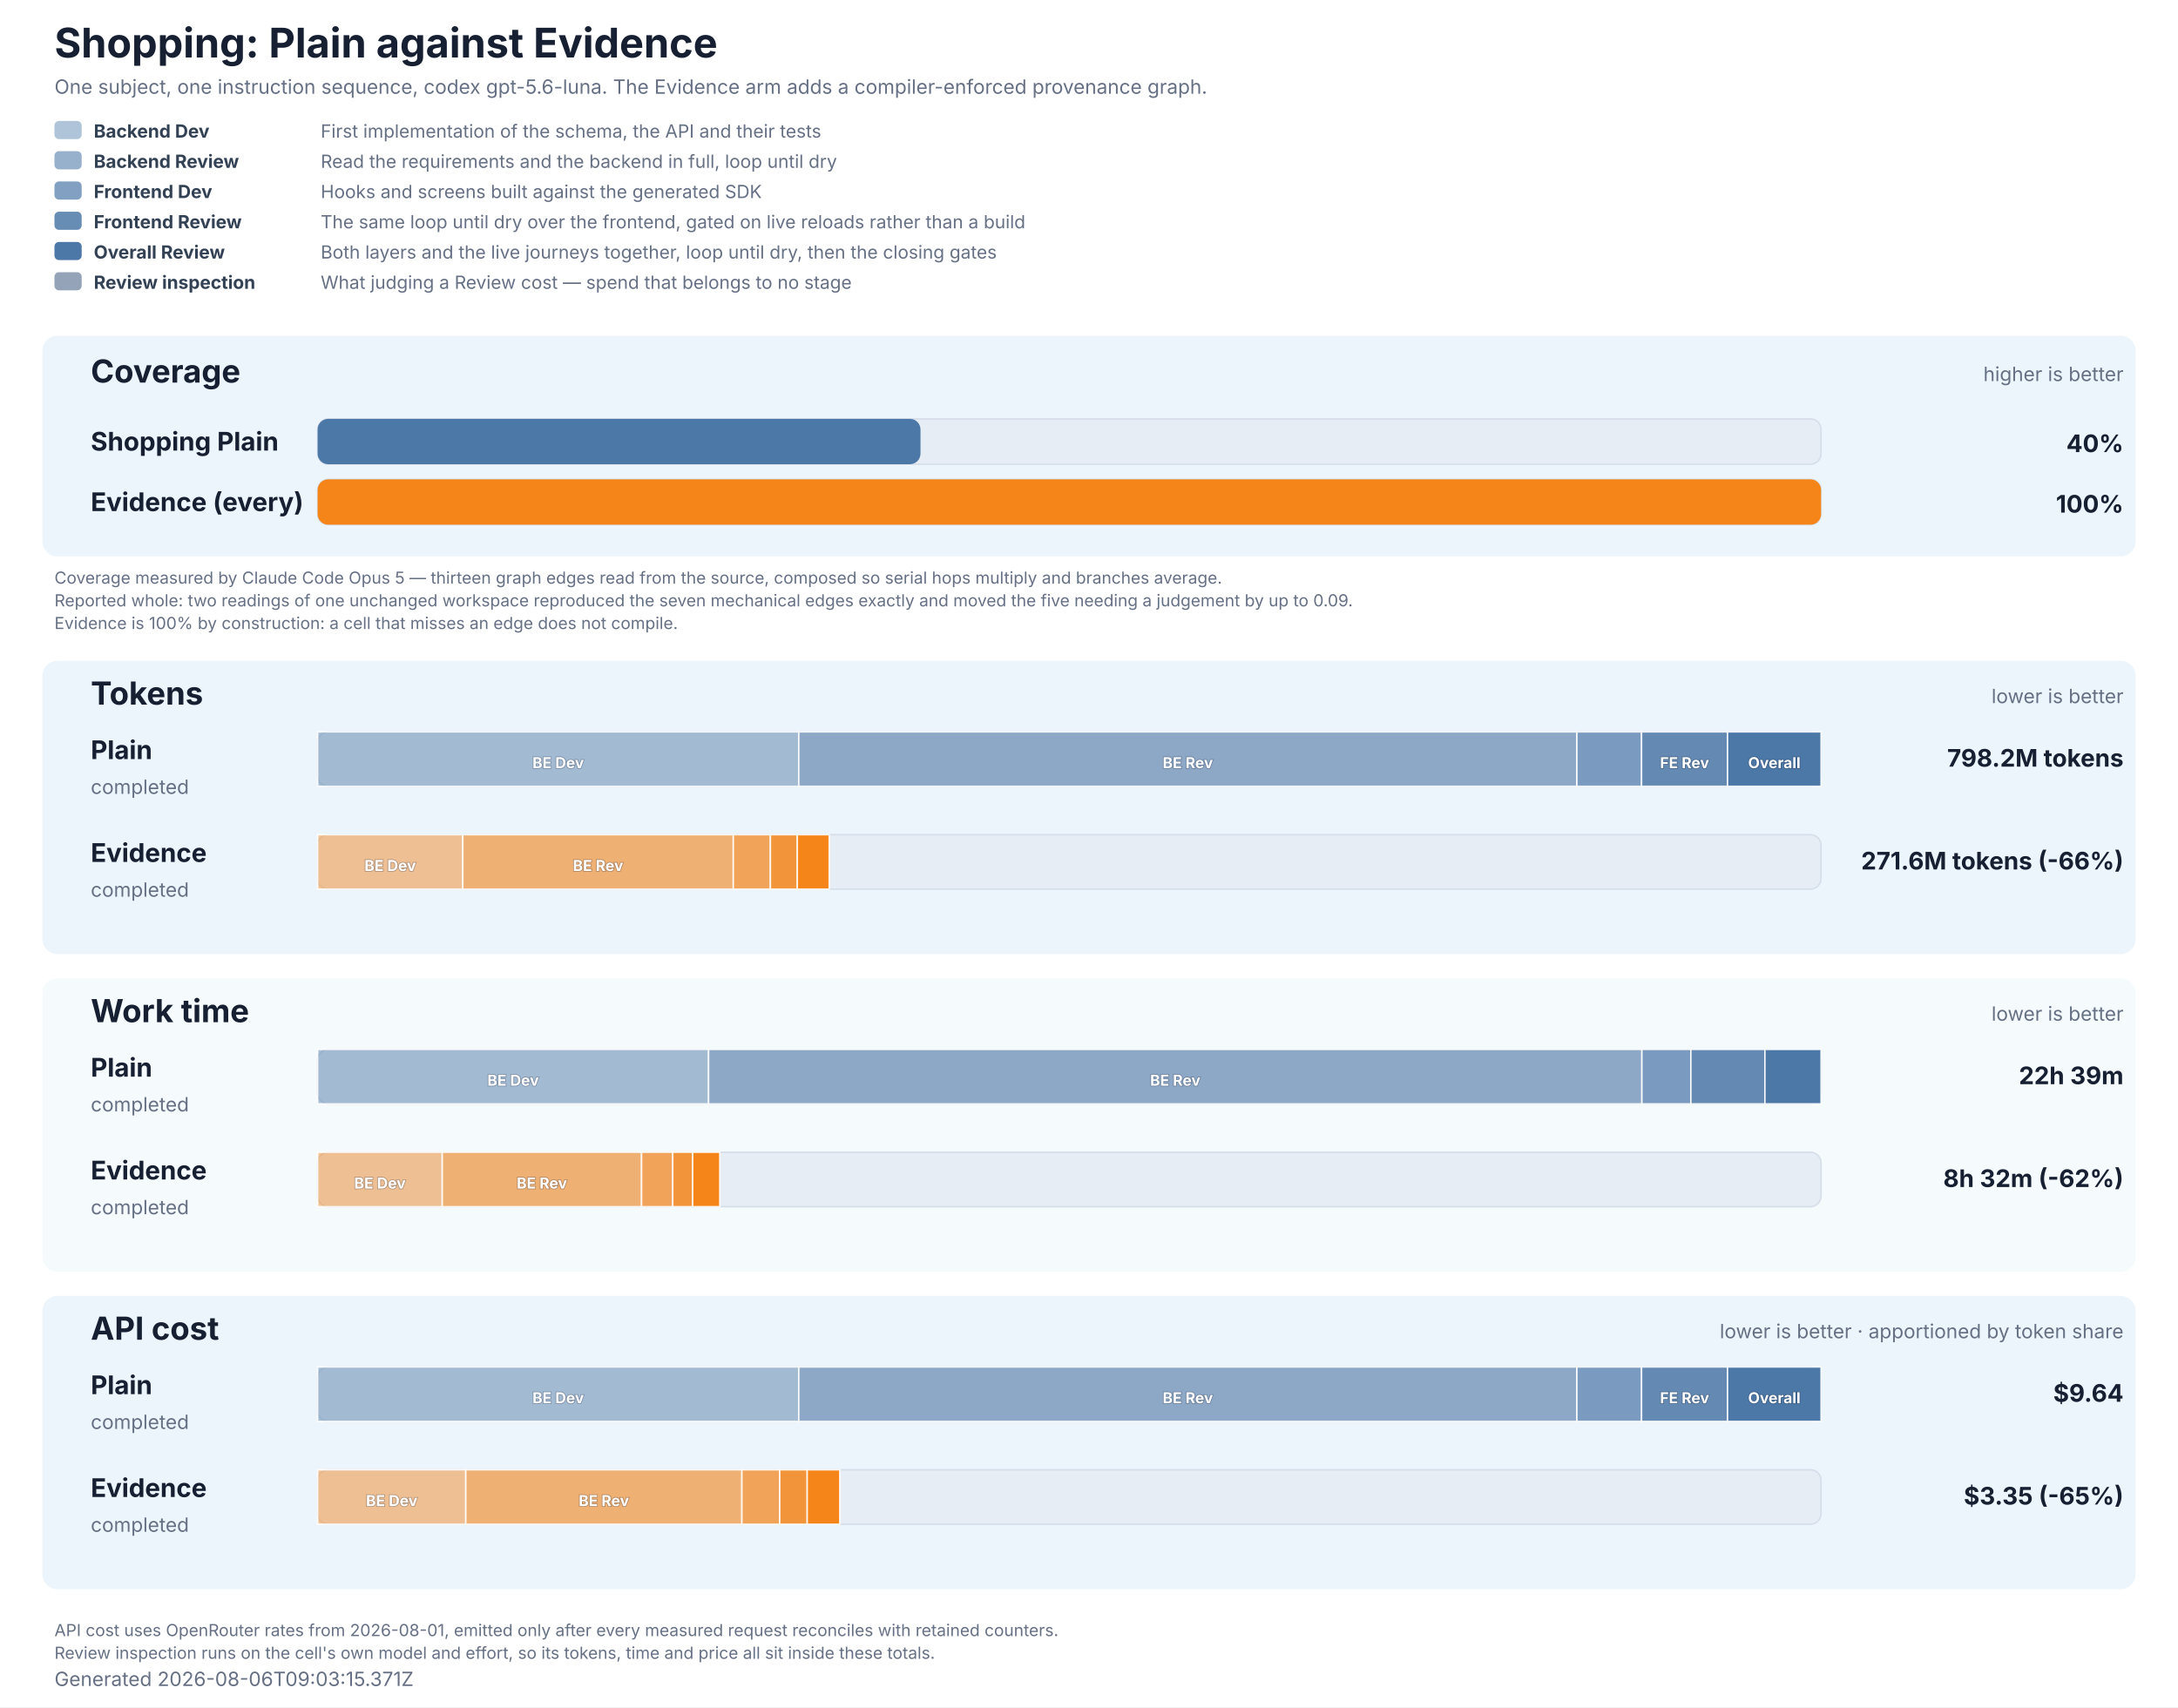
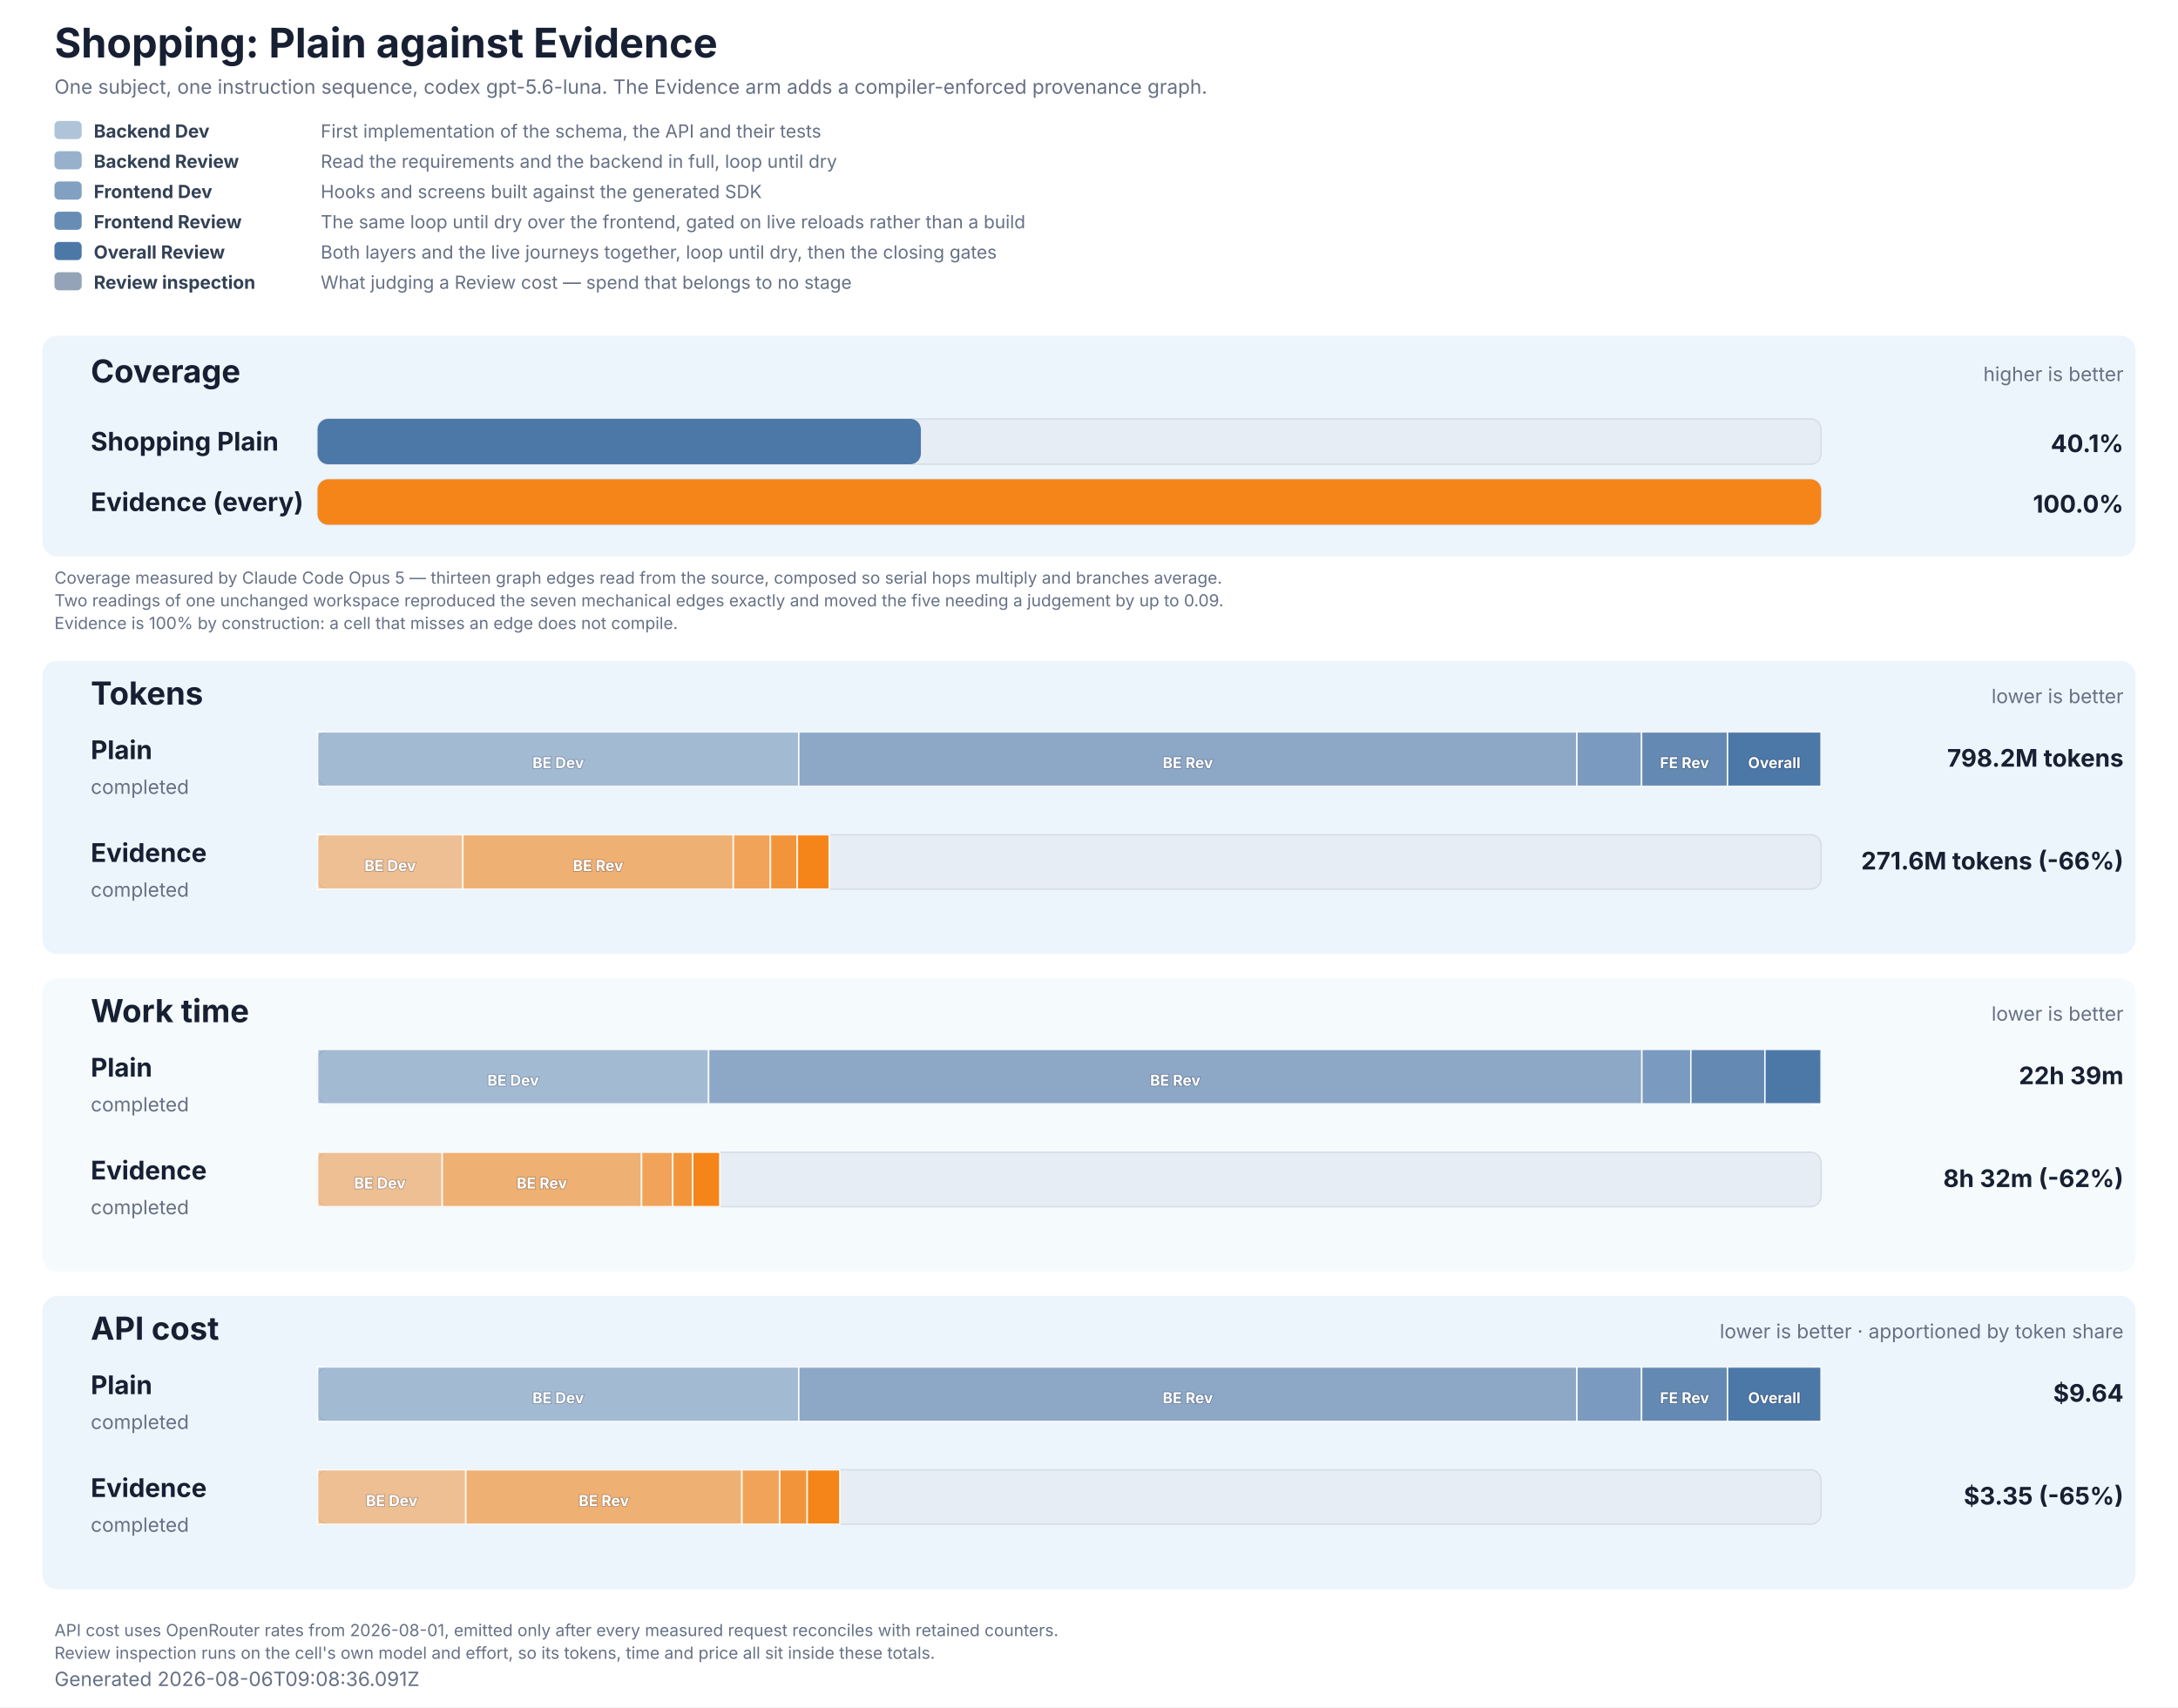
<svg xmlns="http://www.w3.org/2000/svg" role="img" aria-labelledby="title description" viewBox="0 0 1440 1129" width="1440" height="1129">
  <style>
  text { font-family: Inter, ui-sans-serif, system-ui, -apple-system, BlinkMacSystemFont, 'Segoe UI', sans-serif; fill: #172033; }
  .title { font-size: 27px; font-weight: 700; }
  .subtitle, .generated, .group-meta, .row-status { font-size: 13px; fill: #667085; }
  .group { fill: #e8f2fb; }
  .group-title { font-size: 21px; font-weight: 700; }
  .row-label { font-size: 17px; font-weight: 700; }
  .value { font-size: 16px; font-weight: 700; }
  .cost-value { font-size: 13px; font-weight: 600; fill: #526b82; }
  .legend { font-size: 12px; fill: #667085; }
  .legend-label { font-size: 12px; font-weight: 700; fill: #334155; }
  .segment-label { font-size: 10px; font-weight: 700; fill: #ffffff; paint-order: stroke; stroke: #172033; stroke-opacity: 0.28; stroke-width: 1px; }
  .phase-segment { stroke: #ffffff; stroke-opacity: 0.86; stroke-width: 1px; }
  .track { fill: #e7edf4; stroke: #d5dee9; stroke-width: 1px; }
  .empty { font-size: 15px; fill: #667085; }
  .table-note { font-size: 11px; fill: #667085; }
</style>
  <rect width="1440" height="1129" fill="#ffffff" />
  <text x="36" y="38" class="title">Shopping: Plain against Evidence</text>
  <text x="36" y="62" class="subtitle">One subject, one instruction sequence, codex gpt-5.6-luna. The Evidence arm adds a compiler-enforced provenance graph.</text>
  <rect x="36" y="80" width="18" height="12" rx="3" fill="#4c78a8" fill-opacity="0.44" />
  <text x="62" y="91" class="legend-label">Backend Dev</text>
  <text x="212" y="91" class="legend">First implementation of the schema, the API and their tests</text>
  <rect x="36" y="100" width="18" height="12" rx="3" fill="#4c78a8" fill-opacity="0.58" />
  <text x="62" y="111" class="legend-label">Backend Review</text>
  <text x="212" y="111" class="legend">Read the requirements and the backend in full, loop until dry</text>
  <rect x="36" y="120" width="18" height="12" rx="3" fill="#4c78a8" fill-opacity="0.7" />
  <text x="62" y="131" class="legend-label">Frontend Dev</text>
  <text x="212" y="131" class="legend">Hooks and screens built against the generated SDK</text>
  <rect x="36" y="140" width="18" height="12" rx="3" fill="#4c78a8" fill-opacity="0.84" />
  <text x="62" y="151" class="legend-label">Frontend Review</text>
  <text x="212" y="151" class="legend">The same loop until dry over the frontend, gated on live reloads rather than a build</text>
  <rect x="36" y="160" width="18" height="12" rx="3" fill="#4c78a8" fill-opacity="1" />
  <text x="62" y="171" class="legend-label">Overall Review</text>
  <text x="212" y="171" class="legend">Both layers and the live journeys together, loop until dry, then the closing gates</text>
  <rect x="36" y="180" width="18" height="12" rx="3" fill="#94a3b8" fill-opacity="1" />
  <text x="62" y="191" class="legend-label">Review inspection</text>
  <text x="212" y="191" class="legend">What judging a Review cost — spend that belongs to no stage</text>
  <rect x="28" y="222" width="1384" height="146" rx="10" class="group" fill-opacity="0.78" />
  <text x="60" y="253" class="group-title">Coverage</text>
  <text x="1404" y="252" text-anchor="end" class="group-meta">higher is better</text>
  <text x="60" y="298" class="row-label" fill="#4c78a8">Shopping Plain</text>
  <rect x="210" y="277" width="994" height="30" rx="7" class="track" />
-   <rect x="210" y="277" width="398.59" height="30" rx="7" fill="#4c78a8" data-coverage="40.1" />
-   <text x="1404" y="299" text-anchor="end" class="value" fill="#4c78a8">40%</text>
+   <rect x="210" y="277" width="398.84" height="30" rx="7" fill="#4c78a8" data-coverage="40.12511413497504" />
+   <text x="1404" y="299" text-anchor="end" class="value" fill="#4c78a8">40.1%</text>
  <text x="60" y="338" class="row-label" fill="#f58518">Evidence (every)</text>
  <rect x="210" y="317" width="994" height="30" rx="7" class="track" />
  <rect x="210" y="317" width="994.00" height="30" rx="7" fill="#f58518" data-coverage="100" />
-   <text x="1404" y="339" text-anchor="end" class="value" fill="#f58518">100%</text>
+   <text x="1404" y="339" text-anchor="end" class="value" fill="#f58518">100.0%</text>
  <text x="36" y="386" class="table-note">Coverage measured by Claude Code Opus 5 — thirteen graph edges read from the source, composed so serial hops multiply and branches average.</text>
-   <text x="36" y="401" class="table-note">Reported whole: two readings of one unchanged workspace reproduced the seven mechanical edges exactly and moved the five needing a judgement by up to 0.09.</text>
+   <text x="36" y="401" class="table-note">Two readings of one unchanged workspace reproduced the seven mechanical edges exactly and moved the five needing a judgement by up to 0.09.</text>
  <text x="36" y="416" class="table-note">Evidence is 100% by construction: a cell that misses an edge does not compile.</text>
  <rect x="28" y="437" width="1384" height="194" rx="10" class="group" fill-opacity="0.78" />
  <text x="60" y="466" class="group-title">Tokens</text>
  <text x="1404" y="465" text-anchor="end" class="group-meta">lower is better</text>
  <text x="60" y="502" class="row-label" fill="#4c78a8">Plain</text>
  <text x="60" y="525" class="row-status">completed</text>
  <rect x="210" y="484" width="994" height="36" rx="7" class="track" />
  <rect x="210.00" y="484" width="318.11" height="36" fill="#4c78a8" fill-opacity="0.44" class="phase-segment" data-phase="backend-development" />
  <text x="369.06" y="508" text-anchor="middle" class="segment-label">BE Dev</text>
  <rect x="528.11" y="484" width="514.46" height="36" fill="#4c78a8" fill-opacity="0.58" class="phase-segment" data-phase="backend-review" />
  <text x="785.35" y="508" text-anchor="middle" class="segment-label">BE Rev</text>
  <rect x="1042.58" y="484" width="42.75" height="36" fill="#4c78a8" fill-opacity="0.7" class="phase-segment" data-phase="frontend-development" />
  <rect x="1085.33" y="484" width="56.86" height="36" fill="#4c78a8" fill-opacity="0.84" class="phase-segment" data-phase="frontend-review" />
  <text x="1113.76" y="508" text-anchor="middle" class="segment-label">FE Rev</text>
  <rect x="1142.19" y="484" width="61.81" height="36" fill="#4c78a8" fill-opacity="1" class="phase-segment" data-phase="overall-review" />
  <text x="1173.09" y="508" text-anchor="middle" class="segment-label">Overall</text>
  <text x="1404" y="507" text-anchor="end" class="value">798.2M tokens</text>
  <text x="60" y="570" class="row-label" fill="#f58518">Evidence</text>
  <text x="60" y="593" class="row-status">completed</text>
  <rect x="210" y="552" width="994" height="36" rx="7" class="track" />
  <rect x="210.00" y="552" width="95.98" height="36" fill="#f58518" fill-opacity="0.44" class="phase-segment" data-phase="backend-development" />
  <text x="257.99" y="576" text-anchor="middle" class="segment-label">BE Dev</text>
  <rect x="305.98" y="552" width="178.85" height="36" fill="#f58518" fill-opacity="0.58" class="phase-segment" data-phase="backend-review" />
  <text x="395.41" y="576" text-anchor="middle" class="segment-label">BE Rev</text>
  <rect x="484.83" y="552" width="24.52" height="36" fill="#f58518" fill-opacity="0.7" class="phase-segment" data-phase="frontend-development" />
  <rect x="509.36" y="552" width="17.79" height="36" fill="#f58518" fill-opacity="0.84" class="phase-segment" data-phase="frontend-review" />
  <rect x="527.15" y="552" width="21.09" height="36" fill="#f58518" fill-opacity="1" class="phase-segment" data-phase="overall-review" />
  <text x="1404" y="575" text-anchor="end" class="value">271.6M tokens (-66%)</text>
  <rect x="28" y="647" width="1384" height="194" rx="10" class="group" fill-opacity="0.42" />
  <text x="60" y="676" class="group-title">Work time</text>
  <text x="1404" y="675" text-anchor="end" class="group-meta">lower is better</text>
  <text x="60" y="712" class="row-label" fill="#4c78a8">Plain</text>
  <text x="60" y="735" class="row-status">completed</text>
  <rect x="210" y="694" width="994" height="36" rx="7" class="track" />
  <rect x="210.00" y="694" width="258.50" height="36" fill="#4c78a8" fill-opacity="0.44" class="phase-segment" data-phase="backend-development" />
  <text x="339.25" y="718" text-anchor="middle" class="segment-label">BE Dev</text>
  <rect x="468.50" y="694" width="617.05" height="36" fill="#4c78a8" fill-opacity="0.58" class="phase-segment" data-phase="backend-review" />
  <text x="777.03" y="718" text-anchor="middle" class="segment-label">BE Rev</text>
  <rect x="1085.55" y="694" width="32.38" height="36" fill="#4c78a8" fill-opacity="0.7" class="phase-segment" data-phase="frontend-development" />
  <rect x="1117.93" y="694" width="48.97" height="36" fill="#4c78a8" fill-opacity="0.84" class="phase-segment" data-phase="frontend-review" />
  <rect x="1166.90" y="694" width="37.10" height="36" fill="#4c78a8" fill-opacity="1" class="phase-segment" data-phase="overall-review" />
  <text x="1404" y="717" text-anchor="end" class="value">22h 39m</text>
  <text x="60" y="780" class="row-label" fill="#f58518">Evidence</text>
  <text x="60" y="803" class="row-status">completed</text>
  <rect x="210" y="762" width="994" height="36" rx="7" class="track" />
  <rect x="210.00" y="762" width="82.39" height="36" fill="#f58518" fill-opacity="0.44" class="phase-segment" data-phase="backend-development" />
  <text x="251.19" y="786" text-anchor="middle" class="segment-label">BE Dev</text>
  <rect x="292.39" y="762" width="131.79" height="36" fill="#f58518" fill-opacity="0.58" class="phase-segment" data-phase="backend-review" />
  <text x="358.28" y="786" text-anchor="middle" class="segment-label">BE Rev</text>
  <rect x="424.17" y="762" width="20.62" height="36" fill="#f58518" fill-opacity="0.7" class="phase-segment" data-phase="frontend-development" />
  <rect x="444.79" y="762" width="13.18" height="36" fill="#f58518" fill-opacity="0.84" class="phase-segment" data-phase="frontend-review" />
  <rect x="457.98" y="762" width="17.90" height="36" fill="#f58518" fill-opacity="1" class="phase-segment" data-phase="overall-review" />
  <text x="1404" y="785" text-anchor="end" class="value">8h 32m (-62%)</text>
  <rect x="28" y="857" width="1384" height="194" rx="10" class="group" fill-opacity="0.78" />
  <text x="60" y="886" class="group-title">API cost</text>
  <text x="1404" y="885" text-anchor="end" class="group-meta">lower is better · apportioned by token share</text>
  <text x="60" y="922" class="row-label" fill="#4c78a8">Plain</text>
  <text x="60" y="945" class="row-status">completed</text>
  <rect x="210" y="904" width="994" height="36" rx="7" class="track" />
  <rect x="210.00" y="904" width="318.11" height="36" fill="#4c78a8" fill-opacity="0.44" class="phase-segment" data-phase="backend-development" />
  <text x="369.06" y="928" text-anchor="middle" class="segment-label">BE Dev</text>
  <rect x="528.11" y="904" width="514.46" height="36" fill="#4c78a8" fill-opacity="0.58" class="phase-segment" data-phase="backend-review" />
  <text x="785.35" y="928" text-anchor="middle" class="segment-label">BE Rev</text>
  <rect x="1042.58" y="904" width="42.75" height="36" fill="#4c78a8" fill-opacity="0.7" class="phase-segment" data-phase="frontend-development" />
  <rect x="1085.33" y="904" width="56.86" height="36" fill="#4c78a8" fill-opacity="0.84" class="phase-segment" data-phase="frontend-review" />
  <text x="1113.76" y="928" text-anchor="middle" class="segment-label">FE Rev</text>
  <rect x="1142.19" y="904" width="61.81" height="36" fill="#4c78a8" fill-opacity="1" class="phase-segment" data-phase="overall-review" />
  <text x="1173.09" y="928" text-anchor="middle" class="segment-label">Overall</text>
  <text x="1404" y="927" text-anchor="end" class="value">$9.64</text>
  <text x="60" y="990" class="row-label" fill="#f58518">Evidence</text>
  <text x="60" y="1013" class="row-status">completed</text>
  <rect x="210" y="972" width="994" height="36" rx="7" class="track" />
  <rect x="210.00" y="972" width="97.96" height="36" fill="#f58518" fill-opacity="0.44" class="phase-segment" data-phase="backend-development" />
  <text x="258.98" y="996" text-anchor="middle" class="segment-label">BE Dev</text>
  <rect x="307.96" y="972" width="182.54" height="36" fill="#f58518" fill-opacity="0.58" class="phase-segment" data-phase="backend-review" />
  <text x="399.24" y="996" text-anchor="middle" class="segment-label">BE Rev</text>
  <rect x="490.51" y="972" width="25.03" height="36" fill="#f58518" fill-opacity="0.7" class="phase-segment" data-phase="frontend-development" />
  <rect x="515.54" y="972" width="18.16" height="36" fill="#f58518" fill-opacity="0.84" class="phase-segment" data-phase="frontend-review" />
  <rect x="533.70" y="972" width="21.52" height="36" fill="#f58518" fill-opacity="1" class="phase-segment" data-phase="overall-review" />
  <text x="1404" y="995" text-anchor="end" class="value">$3.35 (-65%)</text>
  <text x="36" y="1082" class="table-note">API cost uses OpenRouter rates from 2026-08-01, emitted only after every measured request reconciles with retained counters.</text>
  <text x="36" y="1097" class="table-note">Review inspection runs on the cell's own model and effort, so its tokens, time and price all sit inside these totals.</text>
-   <text x="36" y="1115" class="generated">Generated 2026-08-06T09:03:15.371Z</text>
+   <text x="36" y="1115" class="generated">Generated 2026-08-06T09:08:36.091Z</text>
</svg>
